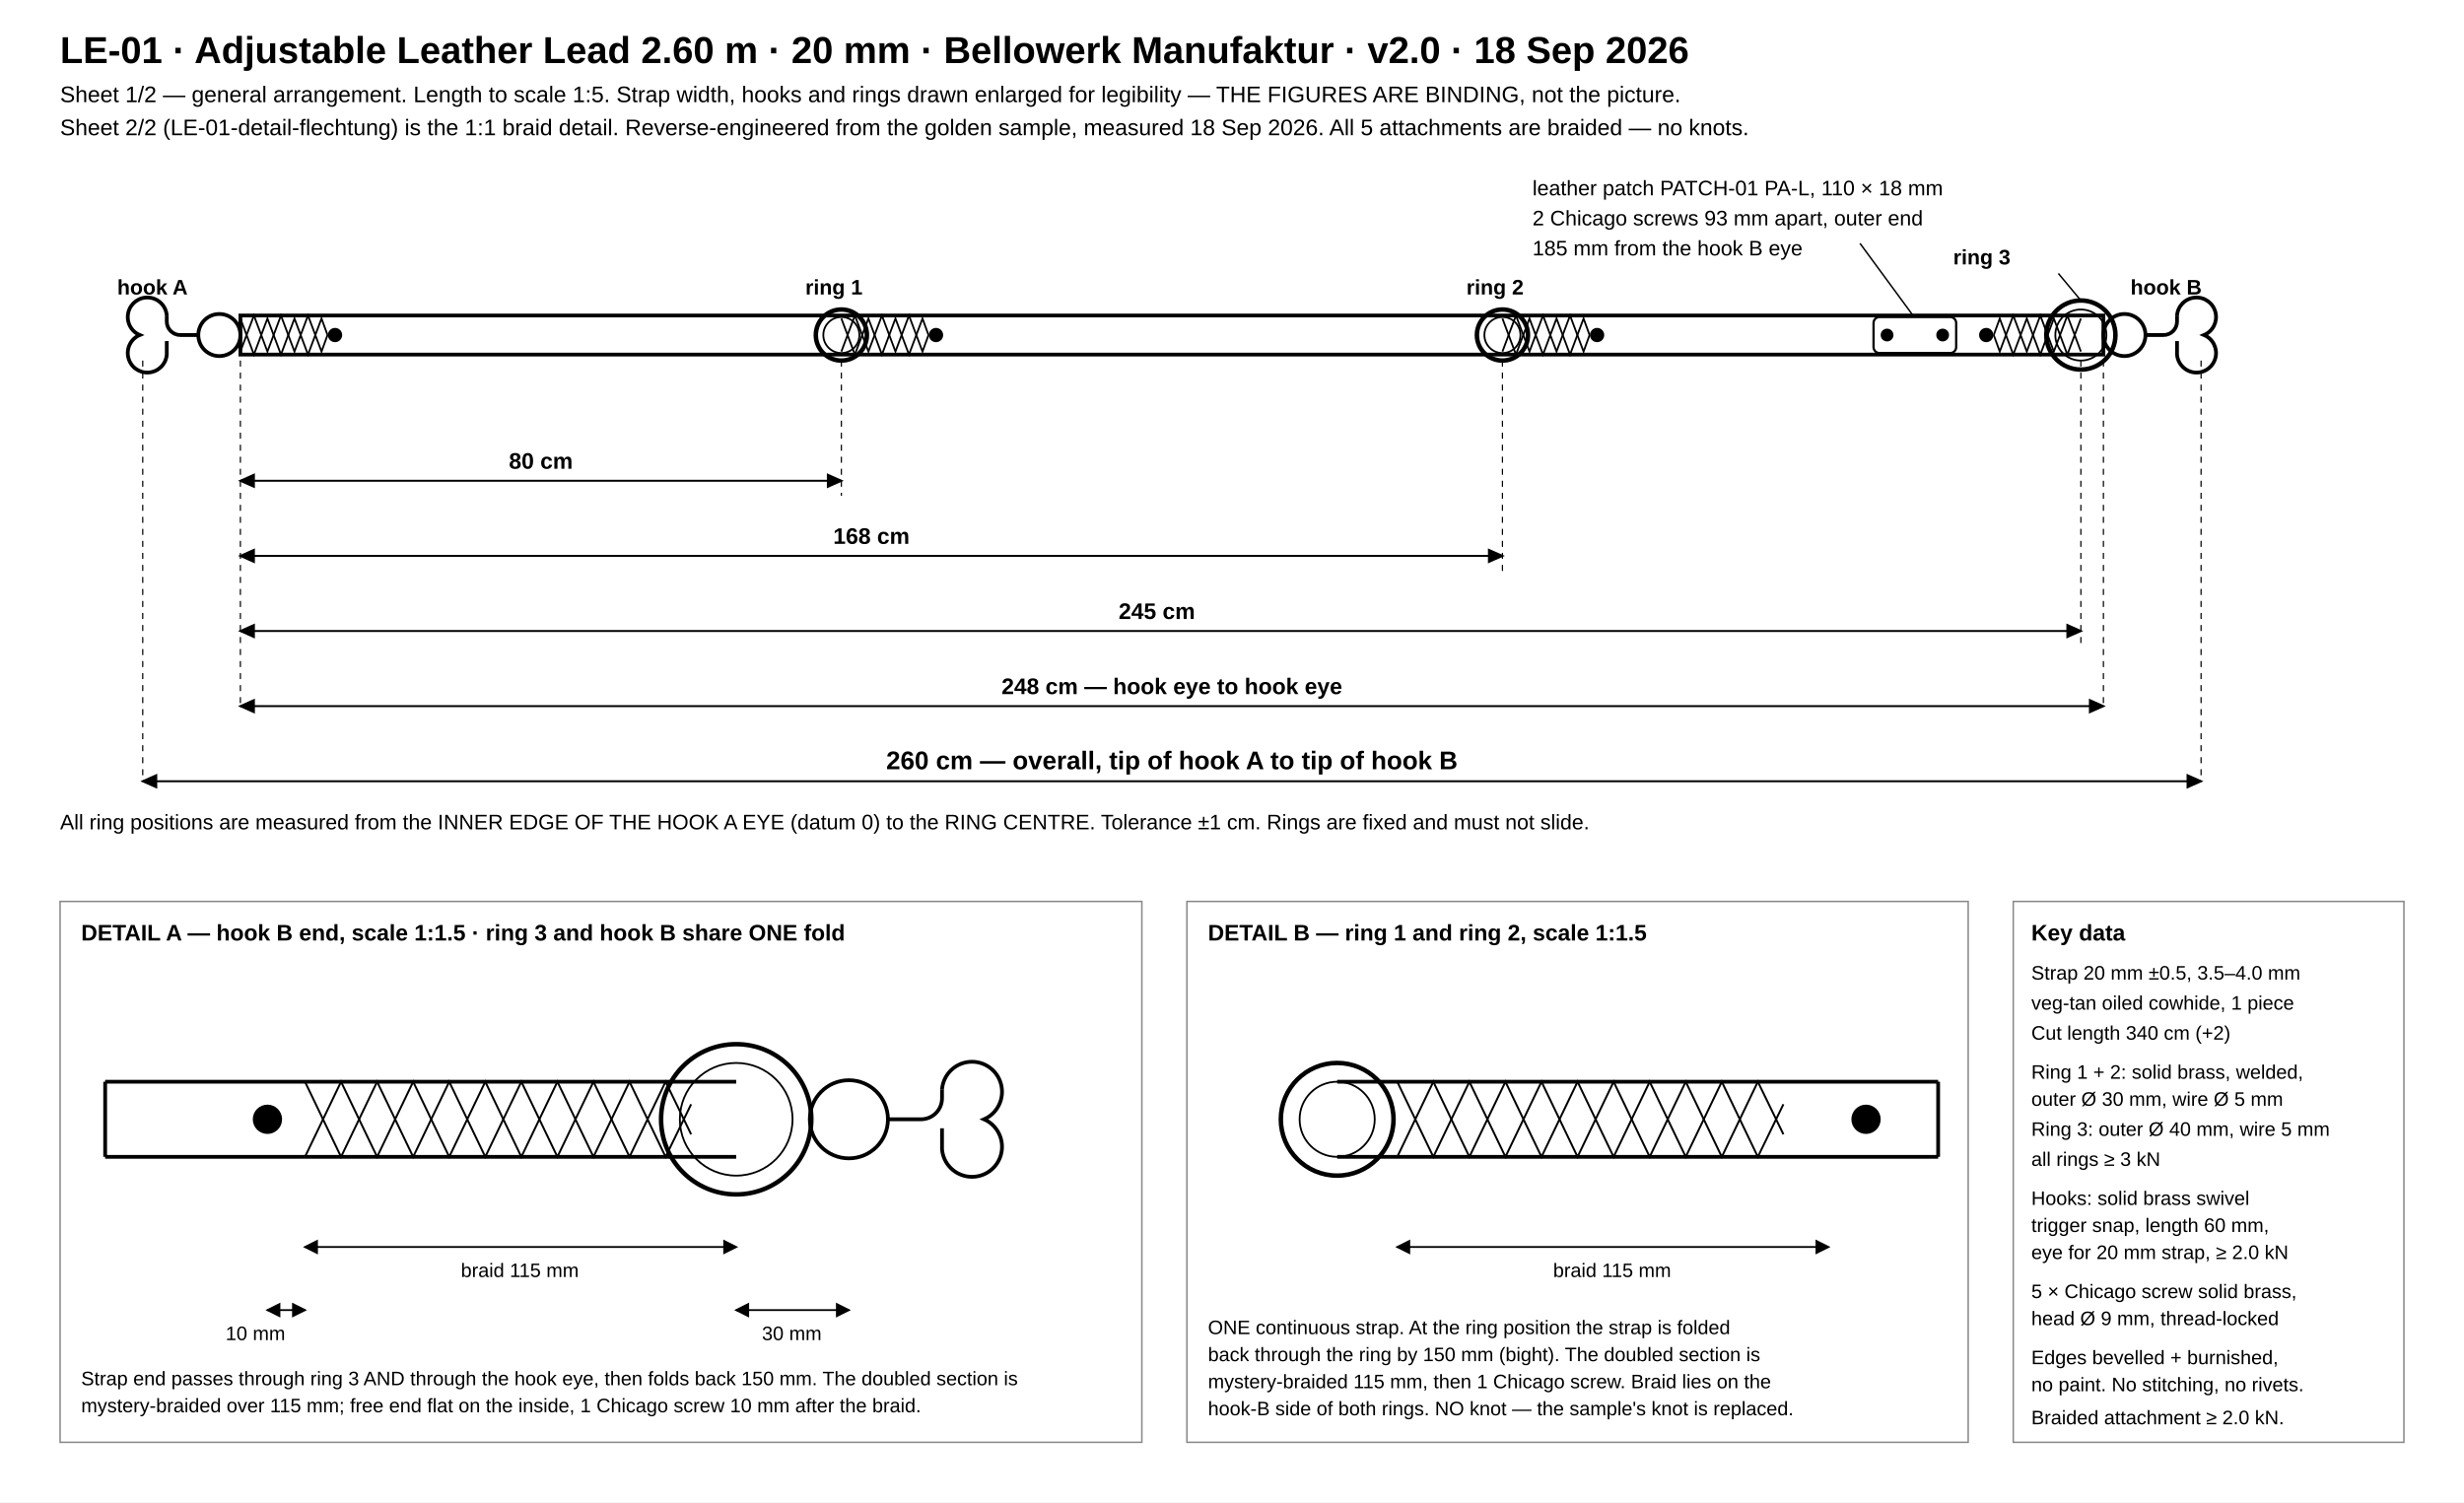
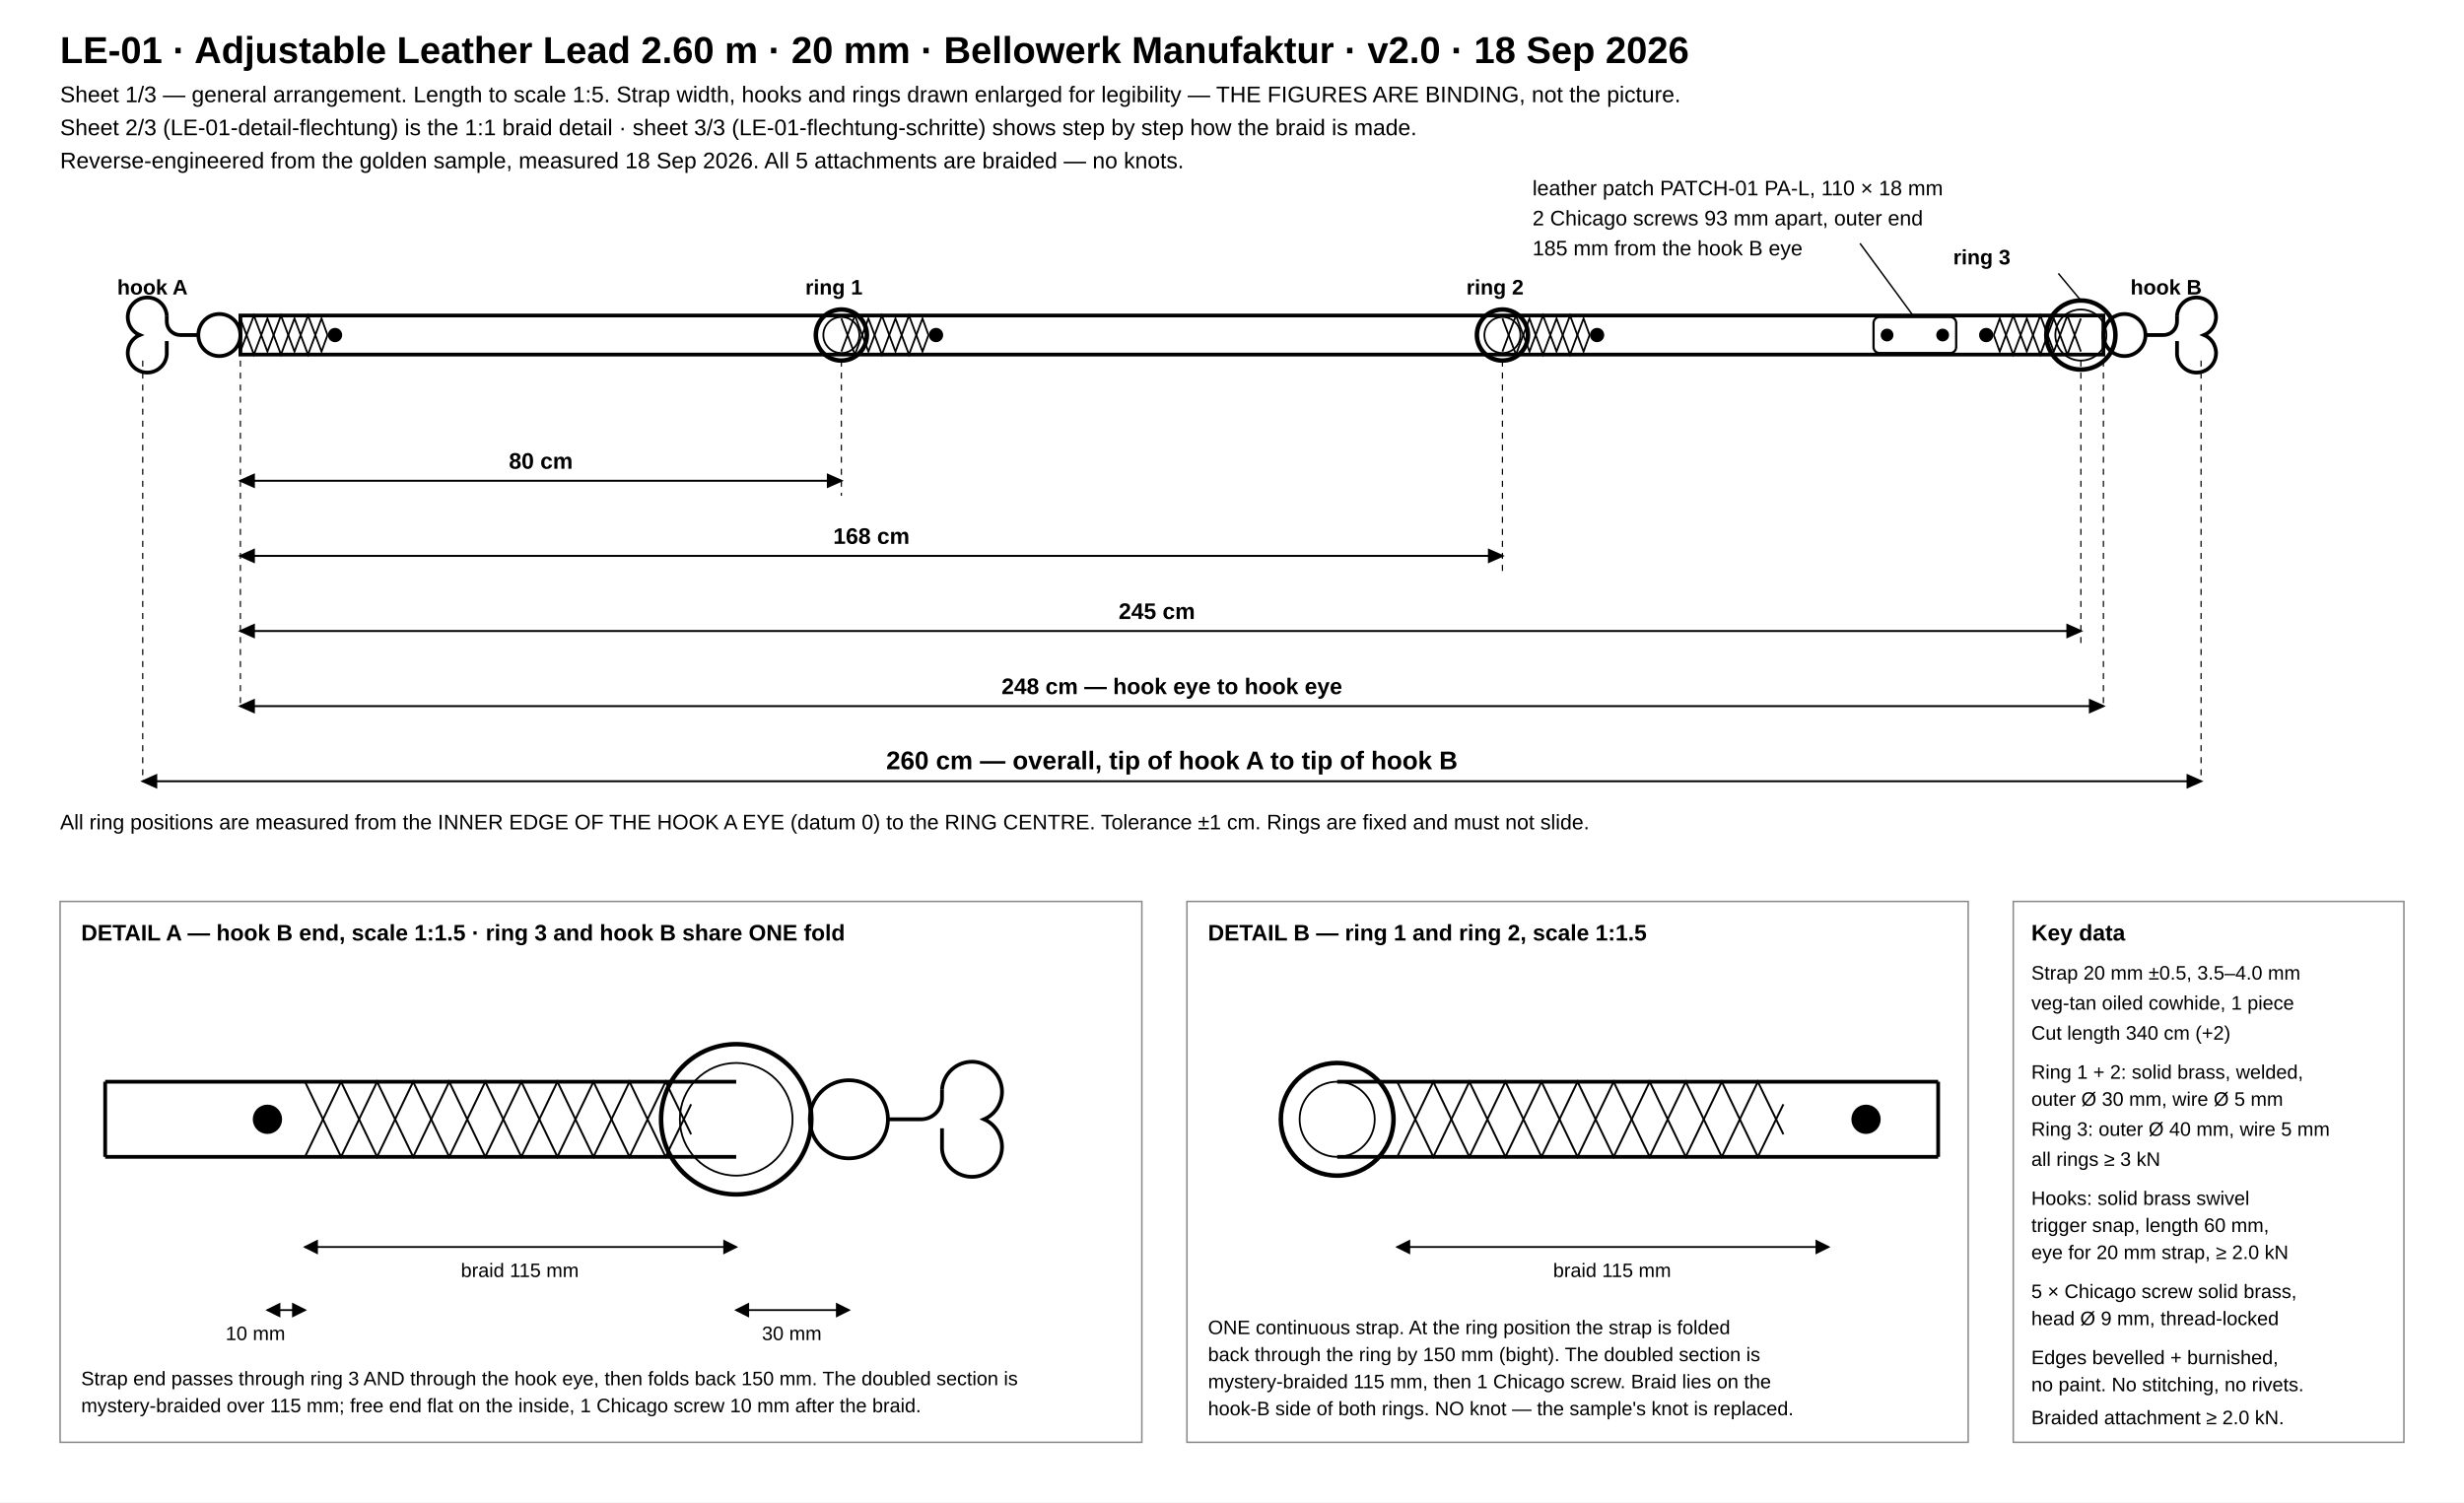
<svg xmlns="http://www.w3.org/2000/svg" width="1640" height="1000" viewBox="0 0 1640 1000" font-family="Arial, Helvetica, sans-serif" font-size="15" fill="none" stroke="#000" stroke-width="2">
  <rect x="0" y="0" width="1640" height="1000" fill="#fff" stroke="none" />
  <text x="40" y="42" font-size="25" font-weight="bold" fill="#000" stroke="none">LE-01 · Adjustable Leather Lead 2.60 m · 20 mm · Bellowerk Manufaktur · v2.0 · 18 Sep 2026</text>
-   <text x="40" y="68" font-size="15" fill="#000" stroke="none">Sheet 1/2 — general arrangement. Length to scale 1:5. Strap width, hooks and rings drawn enlarged for legibility — THE FIGURES ARE BINDING, not the picture.</text>
-   <text x="40" y="90" font-size="15" fill="#000" stroke="none">Sheet 2/2 (LE-01-detail-flechtung) is the 1:1 braid detail. Reverse-engineered from the golden sample, measured 18 Sep 2026. All 5 attachments are braided — no knots.</text>
+   <text x="40" y="68" font-size="15" fill="#000" stroke="none">Sheet 1/3 — general arrangement. Length to scale 1:5. Strap width, hooks and rings drawn enlarged for legibility — THE FIGURES ARE BINDING, not the picture.</text>
+   <text x="40" y="90" font-size="15" fill="#000" stroke="none">Sheet 2/3 (LE-01-detail-flechtung) is the 1:1 braid detail · sheet 3/3 (LE-01-flechtung-schritte) shows step by step how the braid is made.</text>
+   <text x="40" y="112" font-size="15" fill="#000" stroke="none">Reverse-engineered from the golden sample, measured 18 Sep 2026. All 5 attachments are braided — no knots.</text>
  <g id="lead">
    <rect x="160" y="210" width="1240" height="26" stroke-width="2.5" />
    <g transform="translate(160,223)">
      <circle cx="-14" cy="0" r="14" stroke-width="2.5" />
      <path d="M -28 0 h -12 a 9 9 0 0 1 -9 -9 v -4" stroke-width="2.5" />
      <path d="M -49 -13 a 13 13 0 1 0 -18 13 a 13 13 0 1 0 18 13 v -9" stroke-width="2.5" />
    </g>
    <text x="78" y="196" fill="#000" stroke="none" font-size="14" font-weight="bold">hook A</text>
    <g transform="translate(1400,223)">
      <circle cx="14" cy="0" r="14" stroke-width="2.5" />
      <path d="M 28 0 h 12 a 9 9 0 0 0 9 -9 v -4" stroke-width="2.5" />
      <path d="M 49 -13 a 13 13 0 1 1 18 13 a 13 13 0 1 1 -18 13 v -9" stroke-width="2.5" />
    </g>
    <text x="1418" y="196" fill="#000" stroke="none" font-size="14" font-weight="bold">hook B</text>
    <g stroke-width="3">
      <circle cx="560" cy="223" r="17" />
      <circle cx="1000" cy="223" r="17" />
      <circle cx="1385" cy="223" r="23" />
    </g>
    <g stroke-width="1.2">
      <circle cx="560" cy="223" r="12" />
      <circle cx="1000" cy="223" r="12" />
      <circle cx="1385" cy="223" r="17" />
    </g>
    <text x="536" y="196" fill="#000" stroke="none" font-size="14" font-weight="bold">ring 1</text>
    <text x="976" y="196" fill="#000" stroke="none" font-size="14" font-weight="bold">ring 2</text>
    <text x="1300" y="176" fill="#000" stroke="none" font-size="14" font-weight="bold">ring 3</text>
    <line x1="1370" y1="182" x2="1385" y2="200" stroke-width="1" />
    <g stroke-width="1.2">
      <path d="M 160 212 l 9 24 l 9 -24 l 9 24 l 9 -24 l 9 24 l 9 -24 l 4 11" />
      <path d="M 160 234 l 9 -24 l 9 24 l 9 -24 l 9 24 l 9 -24 l 9 24 l 4 -11" />
      <path d="M 560 212 l 9 24 l 9 -24 l 9 24 l 9 -24 l 9 24 l 9 -24 l 4 11" />
      <path d="M 560 234 l 9 -24 l 9 24 l 9 -24 l 9 24 l 9 -24 l 9 24 l 4 -11" />
      <path d="M 1000 212 l 9 24 l 9 -24 l 9 24 l 9 -24 l 9 24 l 9 -24 l 4 11" />
      <path d="M 1000 234 l 9 -24 l 9 24 l 9 -24 l 9 24 l 9 -24 l 9 24 l 4 -11" />
      <path d="M 1385 212 l -9 24 l -9 -24 l -9 24 l -9 -24 l -9 24 l -9 -24 l -4 11" />
      <path d="M 1385 234 l -9 -24 l -9 24 l -9 -24 l -9 24 l -9 -24 l -9 24 l -4 -11" />
    </g>
    <g stroke-width="1.5" fill="#000">
      <circle cx="223" cy="223" r="4" />
      <circle cx="623" cy="223" r="4" />
      <circle cx="1063" cy="223" r="4" />
      <circle cx="1322" cy="223" r="4" />
    </g>
    <rect x="1247" y="211" width="55" height="24" rx="4" stroke-width="1.5" />
    <g stroke-width="1.5" fill="#000">
      <circle cx="1256" cy="223" r="3.5" />
      <circle cx="1293" cy="223" r="3.5" />
    </g>
    <line x1="1274" y1="211" x2="1238" y2="162" stroke-width="1" />
    <text x="1020" y="130" fill="#000" stroke="none" font-size="14">leather patch PATCH-01 PA-L, 110 × 18 mm</text>
    <text x="1020" y="150" fill="#000" stroke="none" font-size="14">2 Chicago screws 93 mm apart, outer end</text>
    <text x="1020" y="170" fill="#000" stroke="none" font-size="14">185 mm from the hook B eye</text>
  </g>
  <g stroke-width="1.3">
    <g stroke-dasharray="4 4" stroke-width="0.8">
      <line x1="160" y1="240" x2="160" y2="470" />
      <line x1="560" y1="240" x2="560" y2="330" />
      <line x1="1000" y1="240" x2="1000" y2="380" />
      <line x1="1385" y1="240" x2="1385" y2="430" />
      <line x1="1400" y1="240" x2="1400" y2="470" />
      <line x1="95" y1="240" x2="95" y2="520" />
      <line x1="1465" y1="240" x2="1465" y2="520" />
    </g>
    <line x1="160" y1="320" x2="560" y2="320" />
    <path d="M 160 320 l 9 -4 v 8 z" fill="#000" />
    <path d="M 560 320 l -9 -4 v 8 z" fill="#000" />
    <text x="360" y="312" text-anchor="middle" fill="#000" stroke="none" font-weight="bold">80 cm</text>
    <line x1="160" y1="370" x2="1000" y2="370" />
    <path d="M 160 370 l 9 -4 v 8 z" fill="#000" />
    <path d="M 1000 370 l -9 -4 v 8 z" fill="#000" />
    <text x="580" y="362" text-anchor="middle" fill="#000" stroke="none" font-weight="bold">168 cm</text>
    <line x1="160" y1="420" x2="1385" y2="420" />
    <path d="M 160 420 l 9 -4 v 8 z" fill="#000" />
    <path d="M 1385 420 l -9 -4 v 8 z" fill="#000" />
    <text x="770" y="412" text-anchor="middle" fill="#000" stroke="none" font-weight="bold">245 cm</text>
    <line x1="160" y1="470" x2="1400" y2="470" />
    <path d="M 160 470 l 9 -4 v 8 z" fill="#000" />
    <path d="M 1400 470 l -9 -4 v 8 z" fill="#000" />
    <text x="780" y="462" text-anchor="middle" fill="#000" stroke="none" font-weight="bold">248 cm — hook eye to hook eye</text>
    <line x1="95" y1="520" x2="1465" y2="520" />
    <path d="M 95 520 l 9 -4 v 8 z" fill="#000" />
    <path d="M 1465 520 l -9 -4 v 8 z" fill="#000" />
    <text x="780" y="512" text-anchor="middle" fill="#000" stroke="none" font-size="17" font-weight="bold">260 cm — overall, tip of hook A to tip of hook B</text>
    <text x="40" y="552" fill="#000" stroke="none" font-size="14">All ring positions are measured from the INNER EDGE OF THE HOOK A EYE (datum 0) to the RING CENTRE. Tolerance ±1 cm. Rings are fixed and must not slide.</text>
  </g>
  <g transform="translate(40,600)">
    <rect x="0" y="0" width="720" height="360" stroke-width="1" stroke="#888" />
    <text x="14" y="26" font-weight="bold" fill="#000" stroke="none">DETAIL A — hook B end, scale 1:1.5 · ring 3 and hook B share ONE fold</text>
    <g stroke-width="2.5">
      <line x1="30" y1="120" x2="450" y2="120" />
      <line x1="30" y1="170" x2="450" y2="170" />
      <line x1="30" y1="120" x2="30" y2="170" />
    </g>
    <g stroke-width="1.3">
      <path d="M 163 120 l 24 50 l 24 -50 l 24 50 l 24 -50 l 24 50 l 24 -50 l 24 50 l 24 -50 l 24 50 l 24 -50 l 17 35" />
      <path d="M 163 170 l 24 -50 l 24 50 l 24 -50 l 24 50 l 24 -50 l 24 50 l 24 -50 l 24 50 l 24 -50 l 24 50 l 17 -35" />
    </g>
    <circle cx="450" cy="145" r="50" stroke-width="3" />
    <circle cx="450" cy="145" r="37.5" stroke-width="1.2" />
    <circle cx="525" cy="145" r="26" stroke-width="2.5" />
    <path d="M 551 145 h 22 a 14 14 0 0 0 14 -14 v -6" stroke-width="2.5" />
    <path d="M 587 125 a 20 20 0 1 1 28 20 a 20 20 0 1 1 -28 20 v -14" stroke-width="2.5" />
    <circle cx="138" cy="145" r="9" stroke-width="1.5" fill="#000" />
    <g stroke-width="1.2">
      <line x1="163" y1="230" x2="450" y2="230" />
      <path d="M 163 230 l 8 -4 v 8 z" fill="#000" />
      <path d="M 450 230 l -8 -4 v 8 z" fill="#000" />
      <text x="306" y="250" text-anchor="middle" fill="#000" stroke="none" font-size="13">braid 115 mm</text>
      <line x1="138" y1="272" x2="163" y2="272" />
      <path d="M 138 272 l 8 -4 v 8 z" fill="#000" />
      <path d="M 163 272 l -8 -4 v 8 z" fill="#000" />
      <text x="130" y="292" text-anchor="middle" fill="#000" stroke="none" font-size="13">10 mm</text>
      <line x1="450" y1="272" x2="525" y2="272" />
      <path d="M 450 272 l 8 -4 v 8 z" fill="#000" />
      <path d="M 525 272 l -8 -4 v 8 z" fill="#000" />
      <text x="487" y="292" text-anchor="middle" fill="#000" stroke="none" font-size="13">30 mm</text>
    </g>
    <text x="14" y="322" fill="#000" stroke="none" font-size="13">Strap end passes through ring 3 AND through the hook eye, then folds back 150 mm. The doubled section is</text>
    <text x="14" y="340" fill="#000" stroke="none" font-size="13">mystery-braided over 115 mm; free end flat on the inside, 1 Chicago screw 10 mm after the braid.</text>
  </g>
  <g transform="translate(790,600)">
    <rect x="0" y="0" width="520" height="360" stroke-width="1" stroke="#888" />
    <text x="14" y="26" font-weight="bold" fill="#000" stroke="none">DETAIL B — ring 1 and ring 2, scale 1:1.5</text>
    <g stroke-width="2.5">
      <line x1="100" y1="120" x2="500" y2="120" />
      <line x1="100" y1="170" x2="500" y2="170" />
      <line x1="500" y1="120" x2="500" y2="170" />
    </g>
    <circle cx="100" cy="145" r="37.5" stroke-width="3" />
    <circle cx="100" cy="145" r="25" stroke-width="1.2" />
    <g stroke-width="1.3">
      <path d="M 140 120 l 24 50 l 24 -50 l 24 50 l 24 -50 l 24 50 l 24 -50 l 24 50 l 24 -50 l 24 50 l 24 -50 l 17 35" />
      <path d="M 140 170 l 24 -50 l 24 50 l 24 -50 l 24 50 l 24 -50 l 24 50 l 24 -50 l 24 50 l 24 -50 l 24 50 l 17 -35" />
    </g>
    <circle cx="452" cy="145" r="9" stroke-width="1.5" fill="#000" />
    <g stroke-width="1.2">
      <line x1="140" y1="230" x2="427" y2="230" />
      <path d="M 140 230 l 8 -4 v 8 z" fill="#000" />
      <path d="M 427 230 l -8 -4 v 8 z" fill="#000" />
      <text x="283" y="250" text-anchor="middle" fill="#000" stroke="none" font-size="13">braid 115 mm</text>
    </g>
    <text x="14" y="288" fill="#000" stroke="none" font-size="13">ONE continuous strap. At the ring position the strap is folded</text>
    <text x="14" y="306" fill="#000" stroke="none" font-size="13">back through the ring by 150 mm (bight). The doubled section is</text>
    <text x="14" y="324" fill="#000" stroke="none" font-size="13">mystery-braided 115 mm, then 1 Chicago screw. Braid lies on the</text>
    <text x="14" y="342" fill="#000" stroke="none" font-size="13">hook-B side of both rings. NO knot — the sample's knot is replaced.</text>
  </g>
  <g transform="translate(1340,600)">
    <rect x="0" y="0" width="260" height="360" stroke-width="1" stroke="#888" />
    <text x="12" y="26" font-weight="bold" fill="#000" stroke="none">Key data</text>
    <text x="12" y="52" fill="#000" stroke="none" font-size="13">Strap 20 mm ±0.5, 3.5–4.0 mm</text>
    <text x="12" y="72" fill="#000" stroke="none" font-size="13">veg-tan oiled cowhide, 1 piece</text>
    <text x="12" y="92" fill="#000" stroke="none" font-size="13">Cut length 340 cm (+2)</text>
    <text x="12" y="118" fill="#000" stroke="none" font-size="13">Ring 1 + 2: solid brass, welded,</text>
    <text x="12" y="136" fill="#000" stroke="none" font-size="13">outer Ø 30 mm, wire Ø 5 mm</text>
    <text x="12" y="156" fill="#000" stroke="none" font-size="13">Ring 3: outer Ø 40 mm, wire 5 mm</text>
    <text x="12" y="176" fill="#000" stroke="none" font-size="13">all rings ≥ 3 kN</text>
    <text x="12" y="202" fill="#000" stroke="none" font-size="13">Hooks: solid brass swivel</text>
    <text x="12" y="220" fill="#000" stroke="none" font-size="13">trigger snap, length 60 mm,</text>
    <text x="12" y="238" fill="#000" stroke="none" font-size="13">eye for 20 mm strap, ≥ 2.0 kN</text>
    <text x="12" y="264" fill="#000" stroke="none" font-size="13">5 × Chicago screw solid brass,</text>
    <text x="12" y="282" fill="#000" stroke="none" font-size="13">head Ø 9 mm, thread-locked</text>
    <text x="12" y="308" fill="#000" stroke="none" font-size="13">Edges bevelled + burnished,</text>
    <text x="12" y="326" fill="#000" stroke="none" font-size="13">no paint. No stitching, no rivets.</text>
    <text x="12" y="348" fill="#000" stroke="none" font-size="13">Braided attachment ≥ 2.0 kN.</text>
  </g>
</svg>
